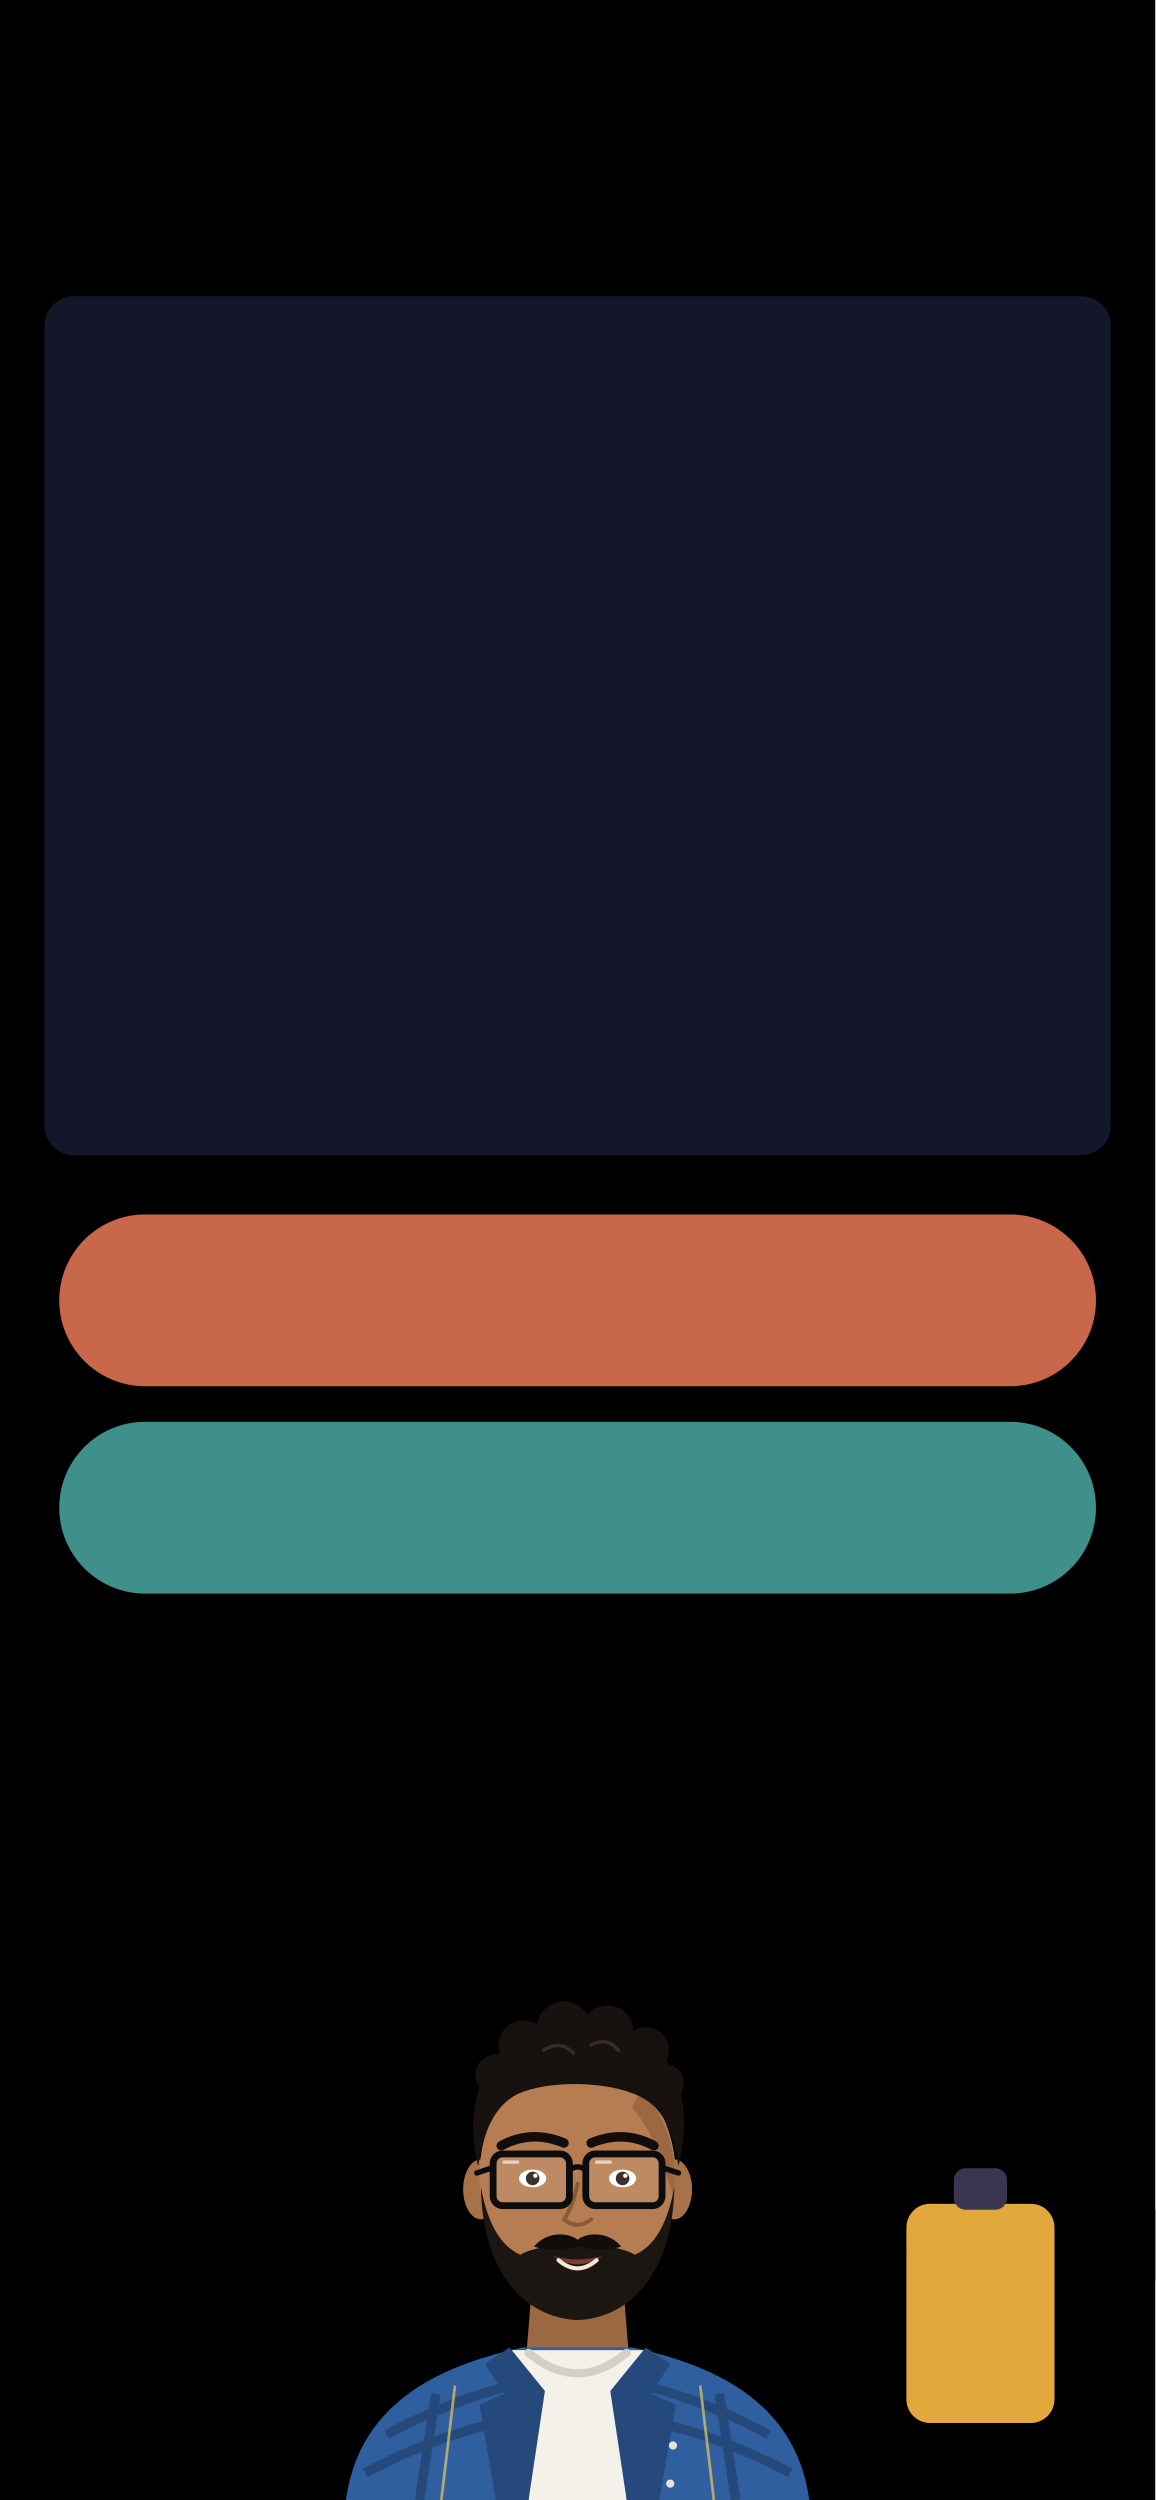
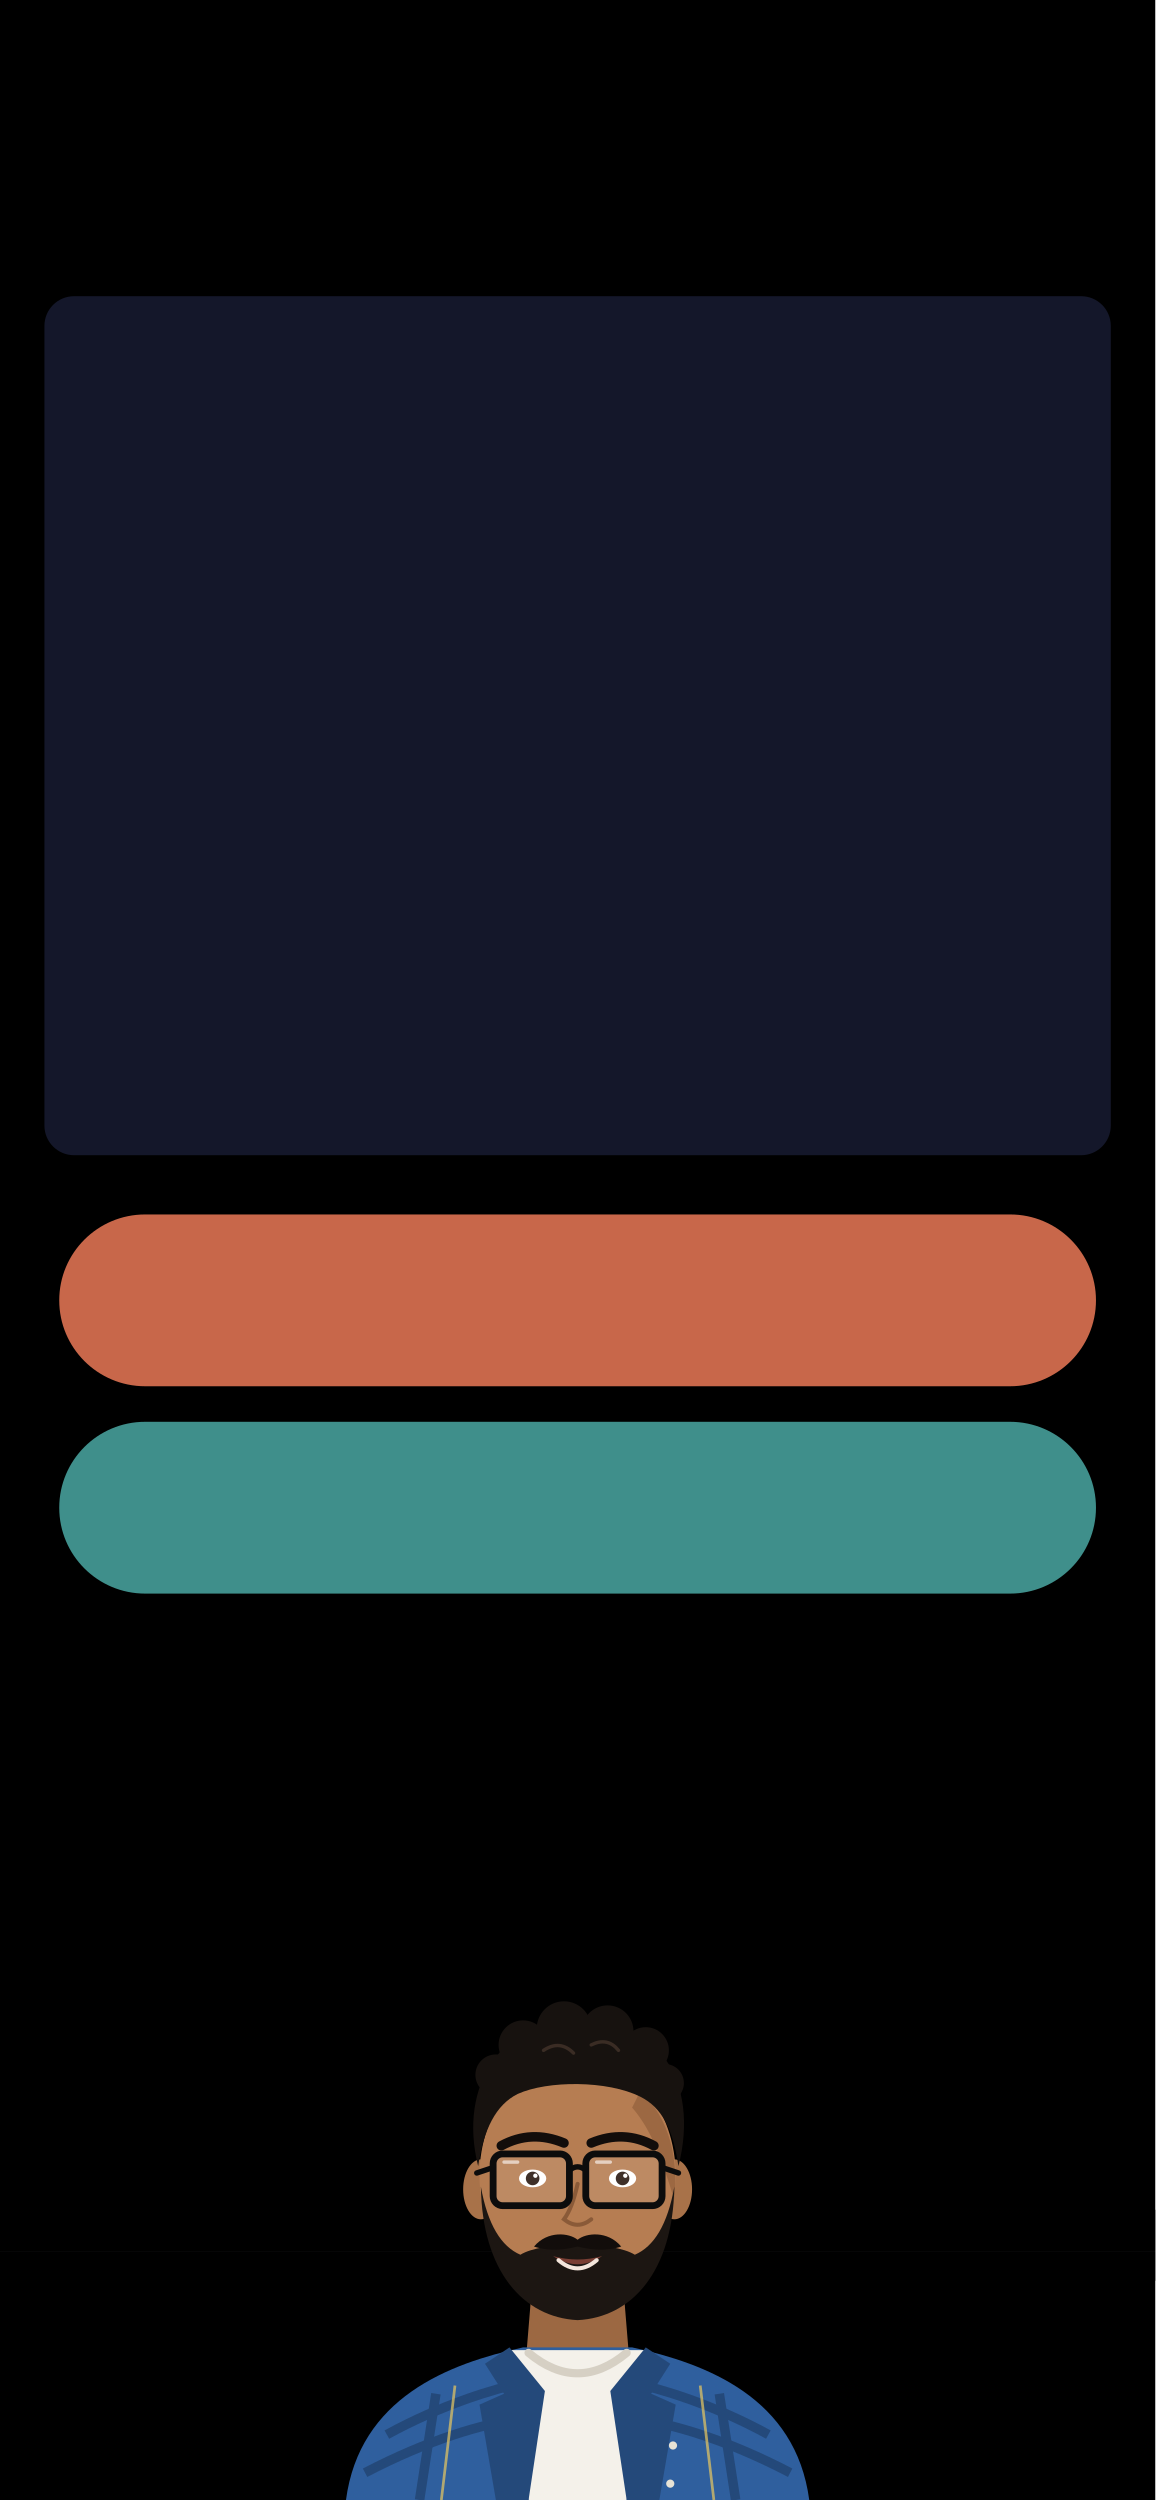
<svg xmlns="http://www.w3.org/2000/svg" data-scene="15-departures" preserveAspectRatio="xMidYMax slice" viewBox="0 0 390 844">
  <defs>
    <linearGradient id="15m-sky" x1="0" x2="0" y1="0" y2="1">
      <stop class="s-top" offset="0" />
      <stop class="s-bot" offset="1" />
    </linearGradient>
  </defs>
  <g data-id="wall" data-k="0">
    <rect width="390" height="760" class="p-wall" />
    <rect width="390" height="14" y="746" class="p-wall-d" />
  </g>
  <g data-id="floor" data-k="0">
    <rect width="390" height="84" y="760" class="p-floor" />
    <rect width="390" height="10" y="760" class="p-floor-d" />
  </g>
  <g data-id="board" data-k="3">
    <rect width="360" height="290" x="15" y="100" fill="#14172a" data-board="" rx="10" />
  </g>
  <g data-id="cta" data-k="5">
    <g data-cta="">
      <rect width="350" height="58" x="20" y="410" fill="#c8674a" data-link="cta-cv" rx="29" />
    </g>
    <g data-cta="">
      <rect width="350" height="58" x="20" y="480" fill="#3f8f8b" data-link="restart" rx="29" />
    </g>
-   </g>
-   <g data-id="suitcase" data-k="4">
-     <rect width="50" height="74" x="306" y="744" fill="#e3a83b" rx="8" />
-     <rect width="18" height="14" x="322" y="732" fill="#3b3550" rx="4" />
  </g>
  <g data-id="me" data-k="6" data-view="front">
    <g transform="matrix(.46 0 0 .46 103 660)">
      <path fill="#9c6842" d="M168 225h64l6 73q-38 20-76 0Z" />
      <path fill="#2f5f9e" d="M30 400c10-75 75-100 130-112h80c55 12 120 37 130 112Z" />
      <path fill="none" stroke="#24497a" stroke-width="7" d="M60 352c40-22 80-34 100-38h80c20 4 60 16 100 38" />
      <path fill="none" stroke="#24497a" stroke-width="7" d="M44 380c46-24 86-36 116-40m80 0c30 4 70 16 116 40" />
      <path fill="none" stroke="#24497a" stroke-width="7" d="m96 322-12 78m220-78 12 78" />
      <path fill="none" stroke="#e8c860" stroke-width="2" d="m110 316-10 84m190-84 10 84" opacity=".7" />
      <path fill="#f4f1ea" d="M150 290h100l-14 110h-72Z" />
      <path fill="none" stroke="#d6d0c4" stroke-linecap="round" stroke-width="6" d="M164 292q36 30 72 0" />
      <path fill="#24497a" d="m150 288 26 32-12 80h-24l-12-70 18-8-14-22Z" />
      <path fill="#24497a" d="m250 288-26 32 12 80h24l12-70-18-8 14-22Z" />
      <circle cx="270" cy="360" r="3" fill="#e8e3d6" />
      <circle cx="268" cy="388" r="3" fill="#e8e3d6" />
      <g data-anchor="head">
        <ellipse cx="129" cy="172" fill="#a87249" rx="13" ry="22" />
        <ellipse cx="271" cy="172" fill="#a87249" rx="13" ry="22" />
        <ellipse cx="200" cy="162" fill="#b67d52" rx="72" ry="88" />
        <path fill="#9c6842" d="M246 100c22 20 28 50 25 80-9-30-17-52-31-68Z" />
        <path fill="#17120f" d="M127 155c-15-60 18-107 73-109 58 0 90 46 74 109-4-27-12-43-28-51-24-12-68-12-90-2-16 8-25 26-29 53" />
        <circle cx="160" cy="66" r="18" fill="#17120f" />
        <circle cx="190" cy="54" r="20" fill="#17120f" />
        <circle cx="222" cy="56" r="19" fill="#17120f" />
        <circle cx="250" cy="70" r="17" fill="#17120f" />
        <circle cx="140" cy="88" r="15" fill="#17120f" />
        <circle cx="264" cy="94" r="14" fill="#17120f" />
        <path fill="none" stroke="#3a2c24" stroke-linecap="round" stroke-width="2.5" d="M175 70q12-8 22 2m13-6q12-6 20 4" />
        <path fill="#1c1612" d="M129 170c1 62 31 96 71 98 40-2 70-36 71-98-5 28-15 44-29 50-16-10-68-10-84 0-14-6-24-22-29-50" />
        <path fill="#120d0b" d="M168 214c10-12 26-10 32-5 6-5 22-7 32 5-12 4-24 2-32 0-8 2-20 4-32 0" />
        <path fill="#7a3e33" d="M182 221q18 12 36 0-18 5-36 0" />
        <path fill="none" stroke="#f4e6dc" stroke-linecap="round" stroke-width="3" d="M186 224q14 12 28 0" />
        <path fill="none" stroke="#120d0b" stroke-linecap="round" stroke-width="7" d="M144 140q22-12 46-2m20 0q24-10 46 2" />
        <ellipse cx="167" cy="164" fill="#fff" rx="10" ry="6.5" />
        <ellipse cx="233" cy="164" fill="#fff" rx="10" ry="6.5" />
        <circle cx="167" cy="164" r="5" fill="#2a1a12" />
        <circle cx="233" cy="164" r="5" fill="#2a1a12" />
        <circle cx="169" cy="162" r="1.6" fill="#fff" />
        <circle cx="235" cy="162" r="1.6" fill="#fff" />
        <path fill="none" stroke="#8a5a38" stroke-linecap="round" stroke-width="3" d="M200 168q-4 18-10 26 10 8 20 0" />
        <rect width="56" height="38" x="138" y="146" fill="#fff" fill-opacity=".1" stroke="#0c0c0c" stroke-width="5" rx="7" />
        <rect width="56" height="38" x="206" y="146" fill="#fff" fill-opacity=".1" stroke="#0c0c0c" stroke-width="5" rx="7" />
        <path fill="none" stroke="#0c0c0c" stroke-width="4" d="M194 158q6-5 12 0" />
        <path fill="none" stroke="#0c0c0c" stroke-linecap="round" stroke-width="4" d="m138 156-12 4m136-4 12 4" />
        <path fill="none" stroke="#fff" stroke-linecap="round" stroke-opacity=".6" stroke-width="2.5" d="M146 152h10m58 0h10" />
      </g>
    </g>
  </g>
</svg>
